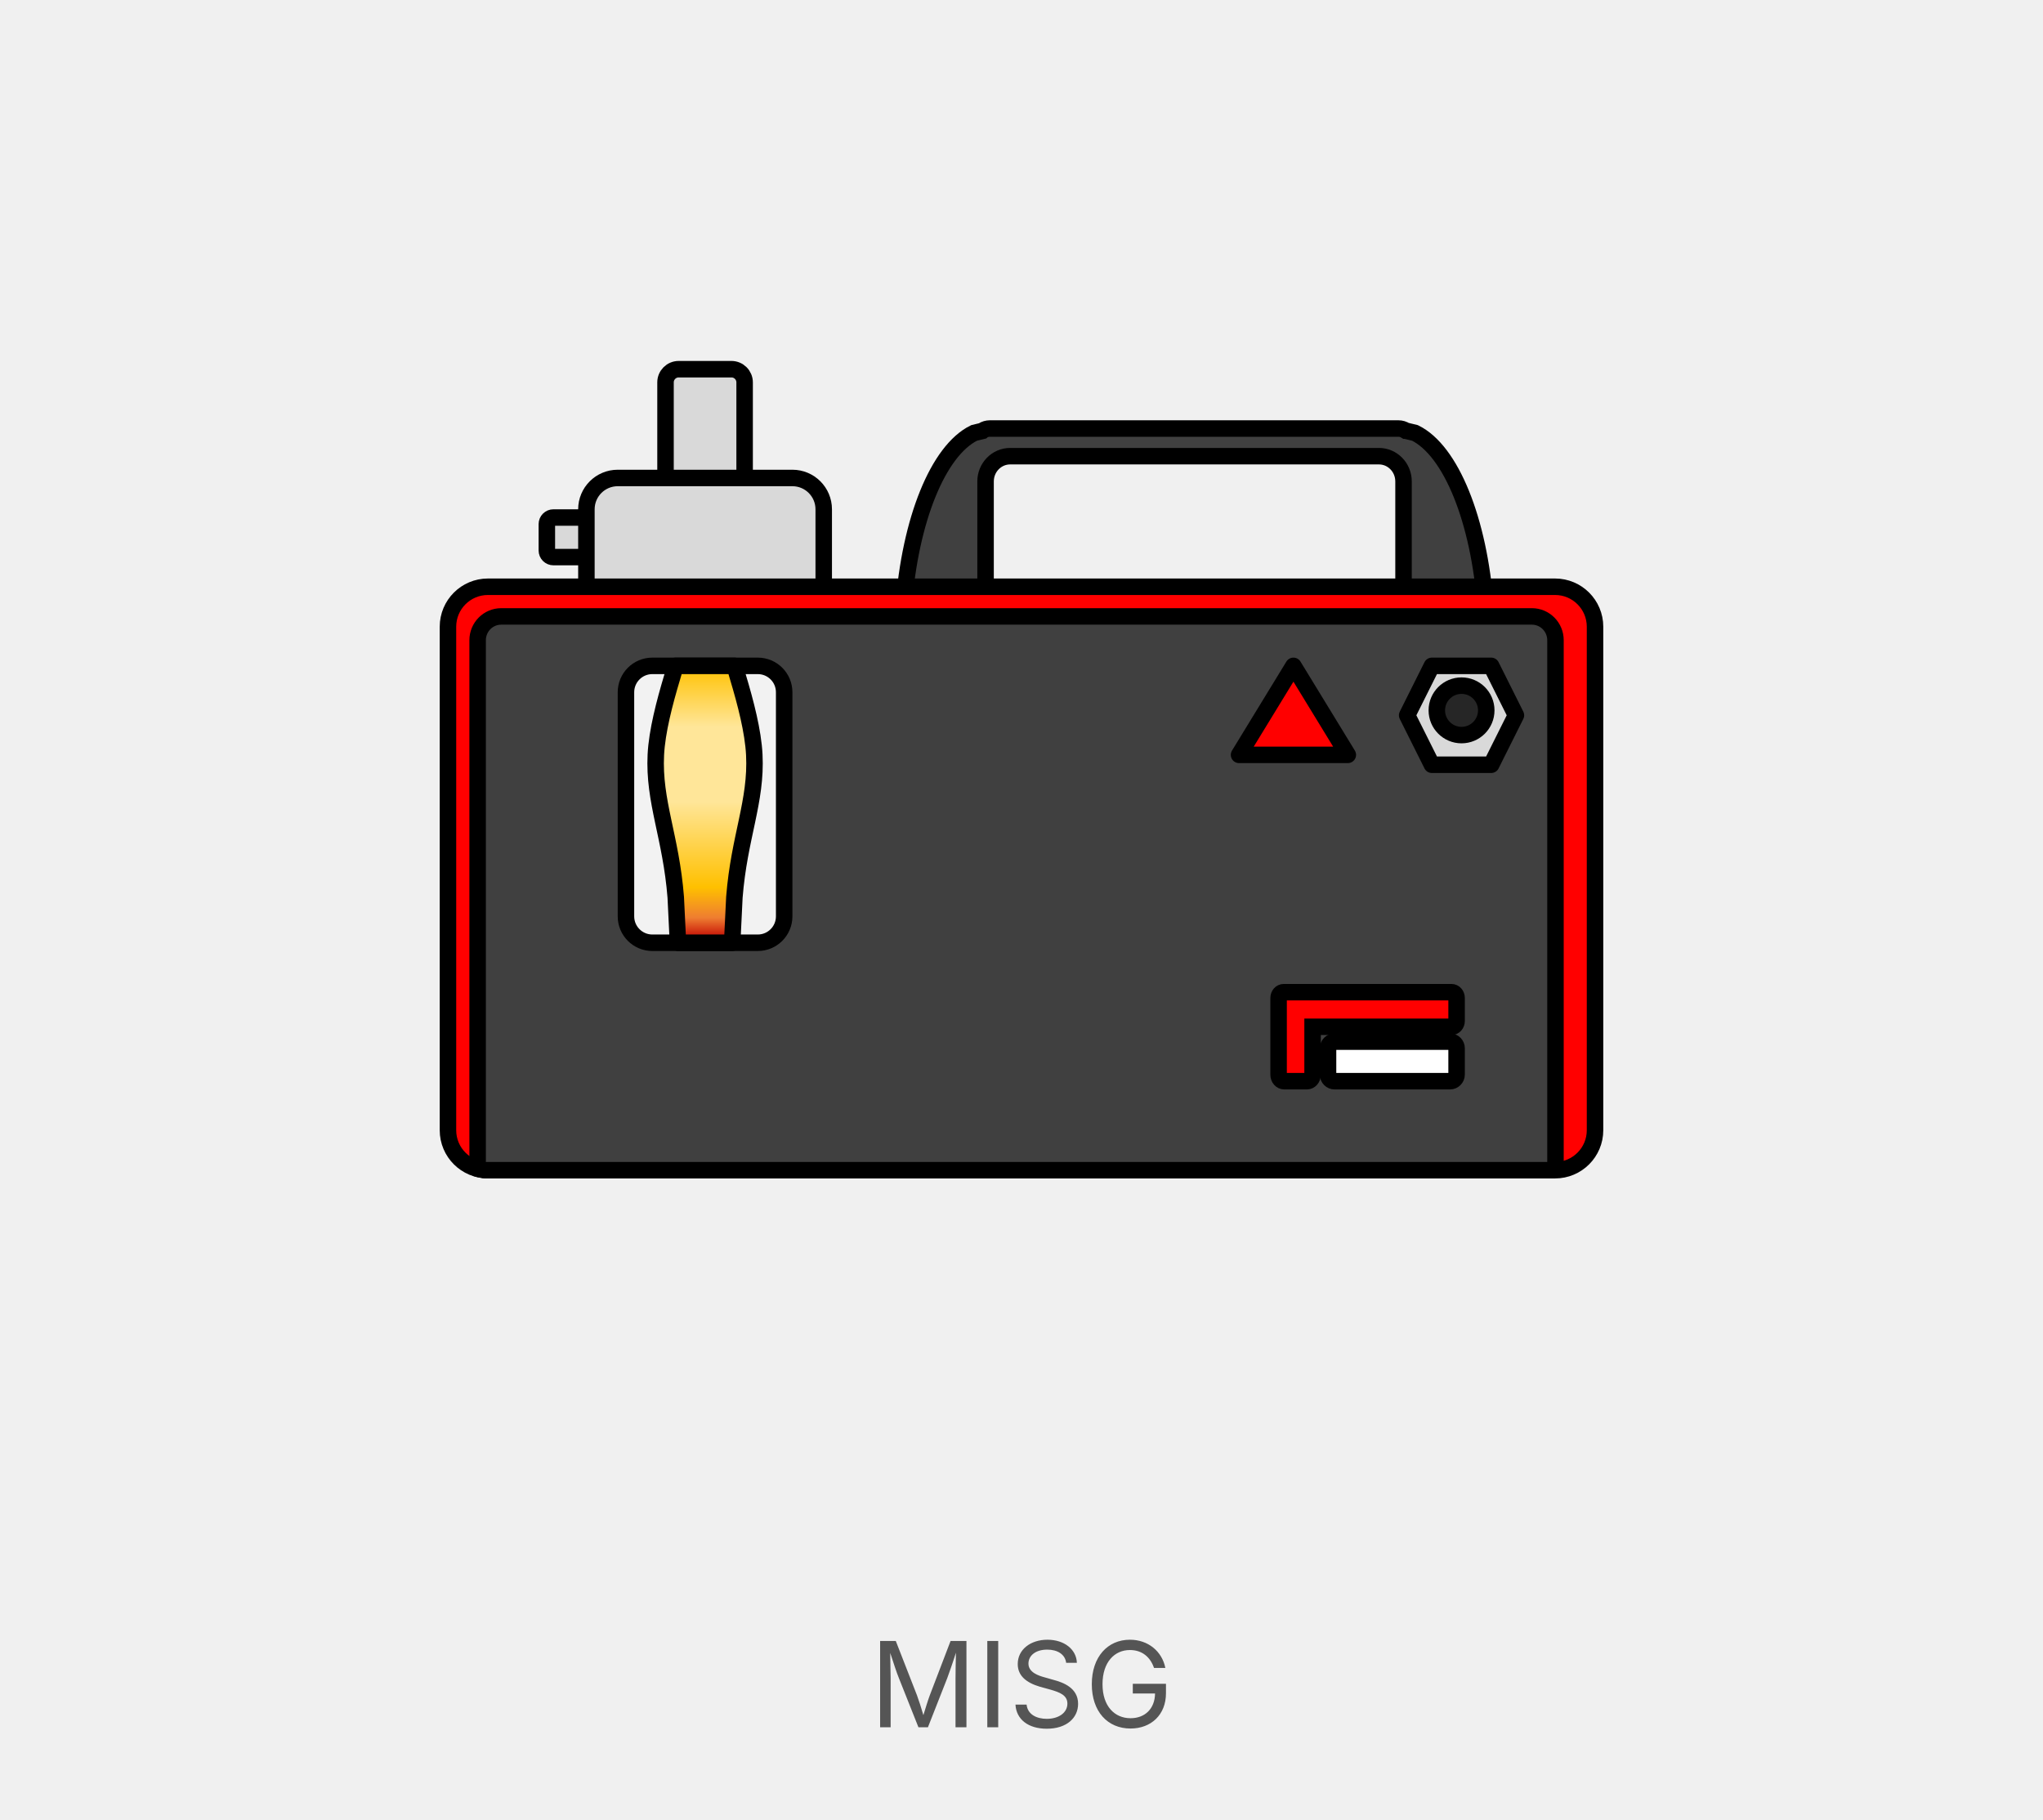
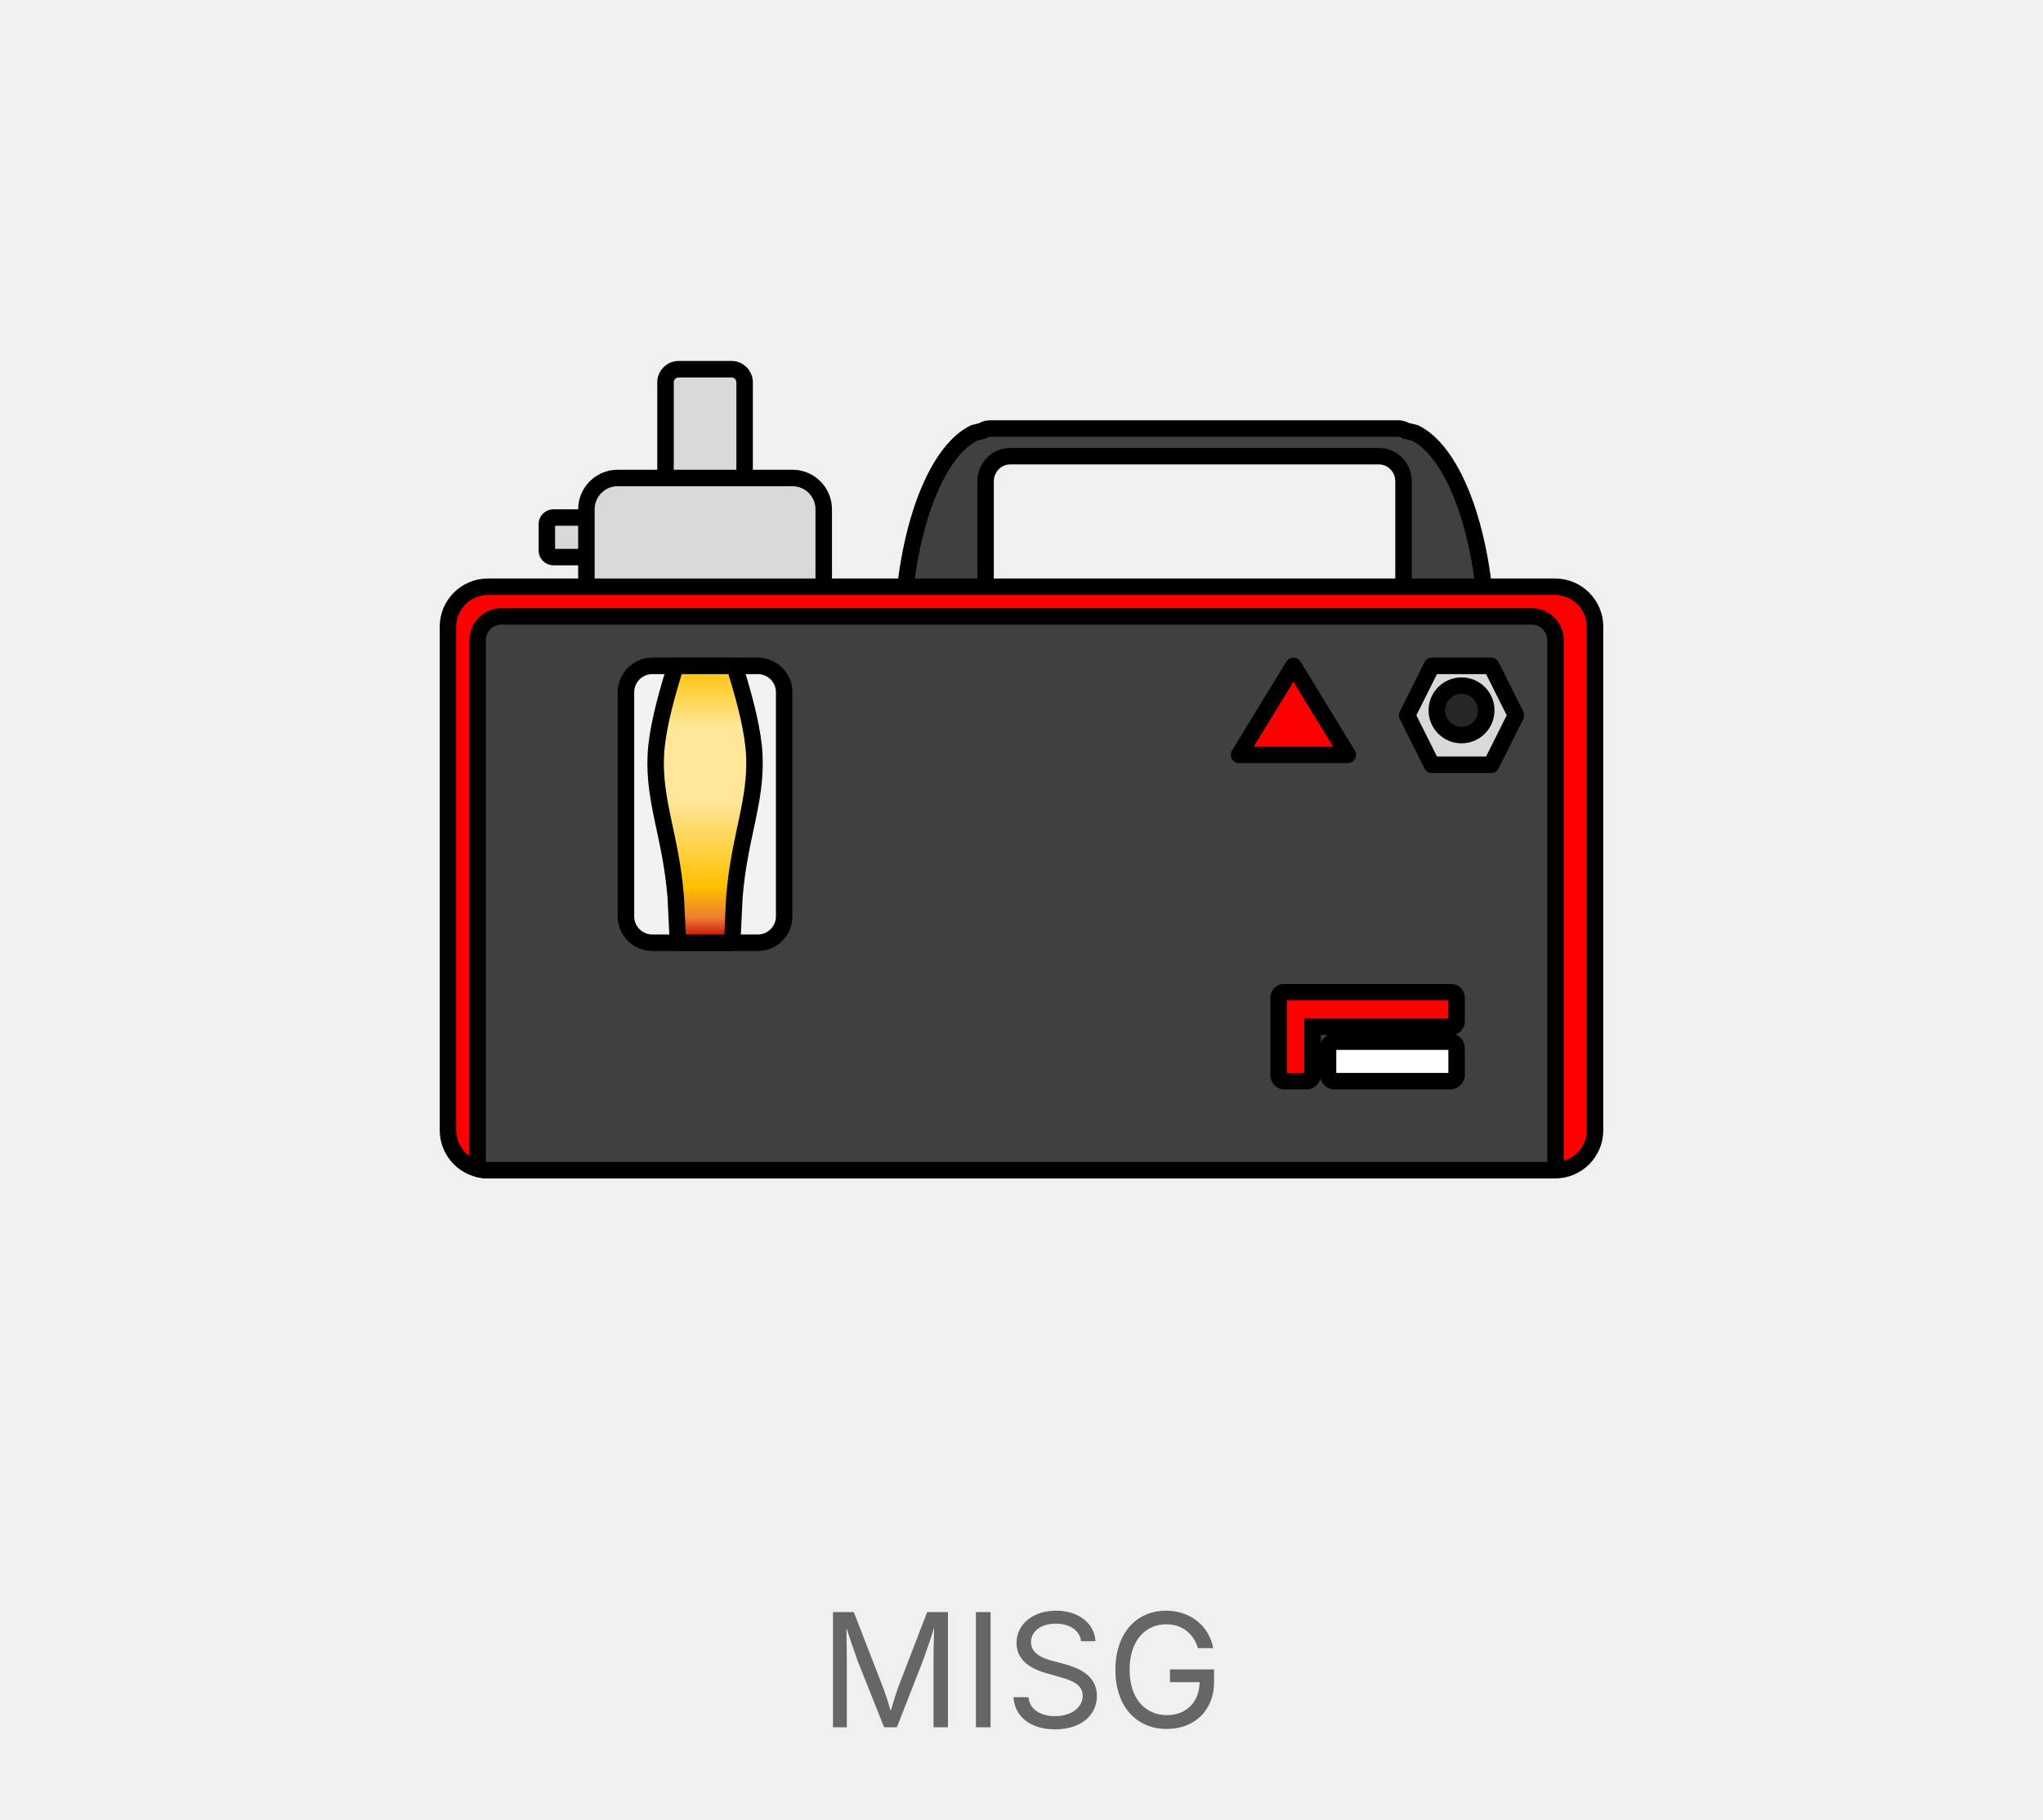
<svg xmlns="http://www.w3.org/2000/svg" width="130.25px" height="116px" overflow="hidden" viewBox="-20.875 -26.5 130.25 138">
  <rect id="bounding-box" x="-20.875" y="-26.5" width="130.25" height="116" fill="none" pointer-events="all" />
  <g id="svg_scaling_group" transform="scale(0.7499985)">
    <defs>
      <linearGradient x1="833" y1="218" x2="833" y2="246" gradientUnits="userSpaceOnUse" spreadMethod="reflect" id="fill0">
        <stop offset="0" stop-color="#FFC100" />
        <stop offset="0.22" stop-color="#FFE699" />
        <stop offset="0.49" stop-color="#FFE699" />
        <stop offset="0.8" stop-color="#FFC000" />
        <stop offset="0.91" stop-color="#EE7D31" />
        <stop offset="0.989" stop-color="#C00000" />
        <stop offset="1" stop-color="#C00000" />
      </linearGradient>
    </defs>
    <g transform="translate(-806 -186)">
      <path d="M817 203.667C817 203.298 817.298 203 817.667 203L824.333 203C824.702 203 825 203.298 825 203.667L825 206.333C825 206.702 824.702 207 824.333 207L817.667 207C817.298 207 817 206.702 817 206.333Z" stroke="#000000" stroke-width="1.667" stroke-linecap="round" stroke-linejoin="round" stroke-miterlimit="10" fill="#D9D9D9" fill-rule="evenodd" />
      <path d="M861.794 194 903.122 194C903.383 194 903.632 194.078 903.858 194.219L903.859 194.219 904.793 194.446C908.427 196.235 911.274 203.229 911.928 212.05L912 214 903.634 214 903.634 199.348C903.634 197.938 902.52 196.796 901.145 196.796L863.855 196.796C862.48 196.796 861.366 197.938 861.366 199.348L861.366 214 853 214 853.072 212.05C853.726 203.229 856.573 196.235 860.207 194.446L861.03 194.246 861.058 194.219C861.284 194.078 861.533 194 861.794 194Z" stroke="#000000" stroke-width="1.667" stroke-miterlimit="8" fill="#404040" fill-rule="evenodd" />
      <path d="M829 189.333C829 188.597 829.597 188 830.333 188L835.667 188C836.403 188 837 188.597 837 189.333L837 205.667C837 206.403 836.403 207 835.667 207L830.333 207C829.597 207 829 206.403 829 205.667Z" stroke="#000000" stroke-width="1.667" stroke-linecap="round" stroke-linejoin="round" stroke-miterlimit="10" fill="#D9D9D9" fill-rule="evenodd" />
      <path d="M821 202.167C821 200.418 822.418 199 824.167 199L841.833 199C843.582 199 845 200.418 845 202.167L845 214.833C845 216.582 843.582 218 841.833 218L824.167 218C822.418 218 821 216.582 821 214.833Z" stroke="#000000" stroke-width="1.667" stroke-linecap="round" stroke-linejoin="round" stroke-miterlimit="10" fill="#D9D9D9" fill-rule="evenodd" />
      <path d="M807 214.041C807 211.809 808.809 210 811.041 210L918.959 210C921.191 210 923 211.809 923 214.041L923 264.959C923 267.191 921.191 269 918.959 269L811.041 269C808.809 269 807 267.191 807 264.959Z" stroke="#000000" stroke-width="1.667" stroke-linecap="round" stroke-linejoin="round" stroke-miterlimit="10" fill="#FF0000" fill-rule="evenodd" />
      <path d="M812.388 213 916.612 213C917.931 213 919 214.076 919 215.404L919 268.851 918.266 269 810.734 269 810 268.851 810 215.404C810 214.076 811.069 213 812.388 213Z" stroke="#000000" stroke-width="1.667" stroke-linecap="round" stroke-linejoin="round" stroke-miterlimit="10" fill="#404040" fill-rule="evenodd" />
      <path d="M904 223 906.5 218 912.5 218 915 223 912.5 228 906.5 228Z" stroke="#000000" stroke-width="1.667" stroke-linejoin="round" stroke-miterlimit="10" fill="#D9D9D9" fill-rule="evenodd" />
      <path d="M907 222.5C907 221.119 908.119 220 909.5 220 910.881 220 912 221.119 912 222.5 912 223.881 910.881 225 909.5 225 908.119 225 907 223.881 907 222.5Z" stroke="#000000" stroke-width="1.667" stroke-linejoin="round" stroke-miterlimit="10" fill="#262626" fill-rule="evenodd" />
      <path d="M887 227 892.5 218 898 227Z" stroke="#000000" stroke-width="1.667" stroke-linejoin="round" stroke-miterlimit="10" fill="#FF0000" fill-rule="evenodd" />
      <path d="M825 220.667C825 219.194 826.194 218 827.667 218L838.333 218C839.806 218 841 219.194 841 220.667L841 243.333C841 244.806 839.806 246 838.333 246L827.667 246C826.194 246 825 244.806 825 243.333Z" stroke="#000000" stroke-width="1.667" stroke-linejoin="round" stroke-miterlimit="10" fill="#F2F2F2" fill-rule="evenodd" />
      <path d="M830.008 218 835.993 218 836.324 219.136C837.103 221.735 837.858 224.617 837.978 226.985 838.218 231.72 836.444 235.289 835.965 241.397L835.741 246 830.259 246 830.035 241.397C829.556 235.289 827.783 231.72 828.022 226.985 828.142 224.617 828.897 221.735 829.676 219.136Z" stroke="#000000" stroke-width="1.667" stroke-linejoin="round" stroke-miterlimit="10" fill="url(#fill0)" fill-rule="evenodd" />
      <path d="M896 256.667C896 256.298 896.298 256 896.667 256L908.333 256C908.702 256 909 256.298 909 256.667L909 259.333C909 259.702 908.702 260 908.333 260L896.667 260C896.298 260 896 259.702 896 259.333Z" stroke="#000000" stroke-width="1.667" stroke-miterlimit="8" fill="#FFFFFF" fill-rule="evenodd" />
      <path d="M891.512 251 908.488 251C908.771 251 909 251.261 909 251.583L909 253.914C909 254.236 908.771 254.497 908.488 254.497L894.436 254.497 894.436 259.348C894.436 259.708 894.18 260 893.864 260L891.573 260C891.256 260 891 259.708 891 259.348L891 253.914 891 253.571 891 251.583C891 251.261 891.229 251 891.512 251Z" stroke="#000000" stroke-width="1.667" stroke-miterlimit="8" fill="#FF0000" fill-rule="evenodd" />
    </g>
  </g>
-   <text x="44.25" y="104.5" text-anchor="middle" font-family="-apple-system, BlinkMacSystemFont, sans-serif" font-size="9" fill="#555555" data-labeled="true">MISG</text>
+   <text x="44.25" y="104.5" text-anchor="middle" font-family="-apple-system, BlinkMacSystemFont, sans-serif" font-size="12" fill="#666666" data-labeled="true">MISG</text>
</svg>
